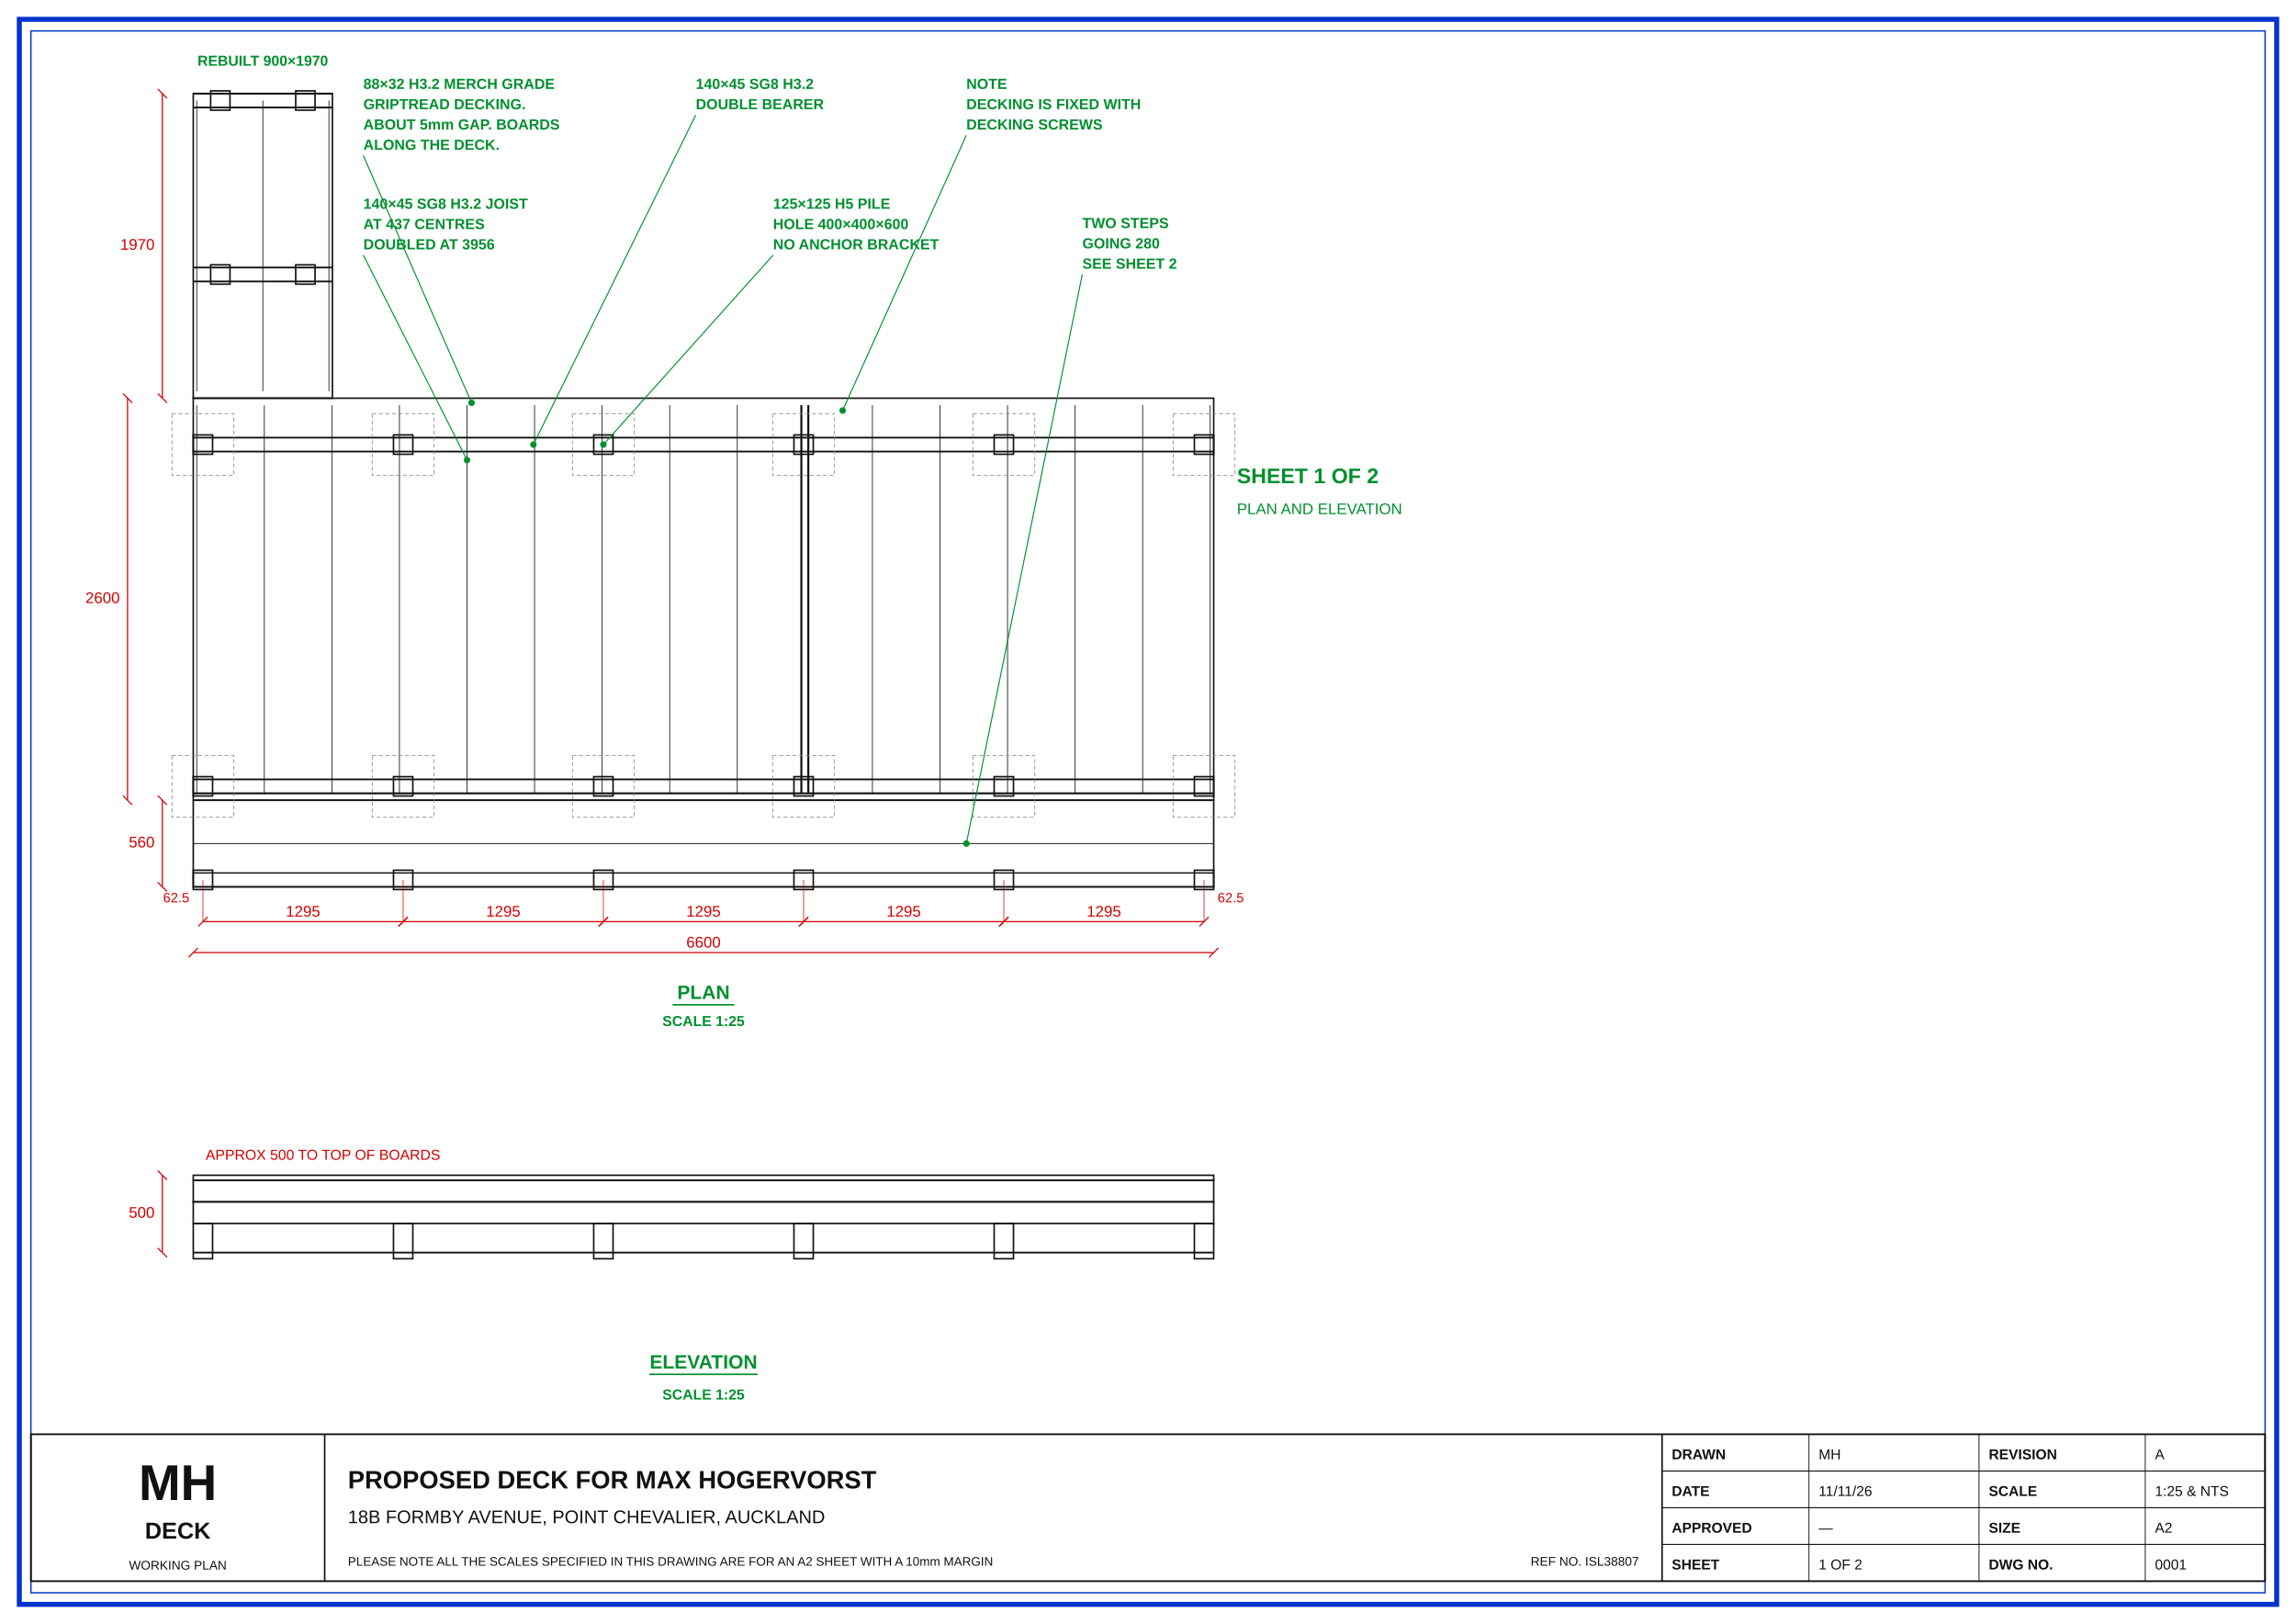
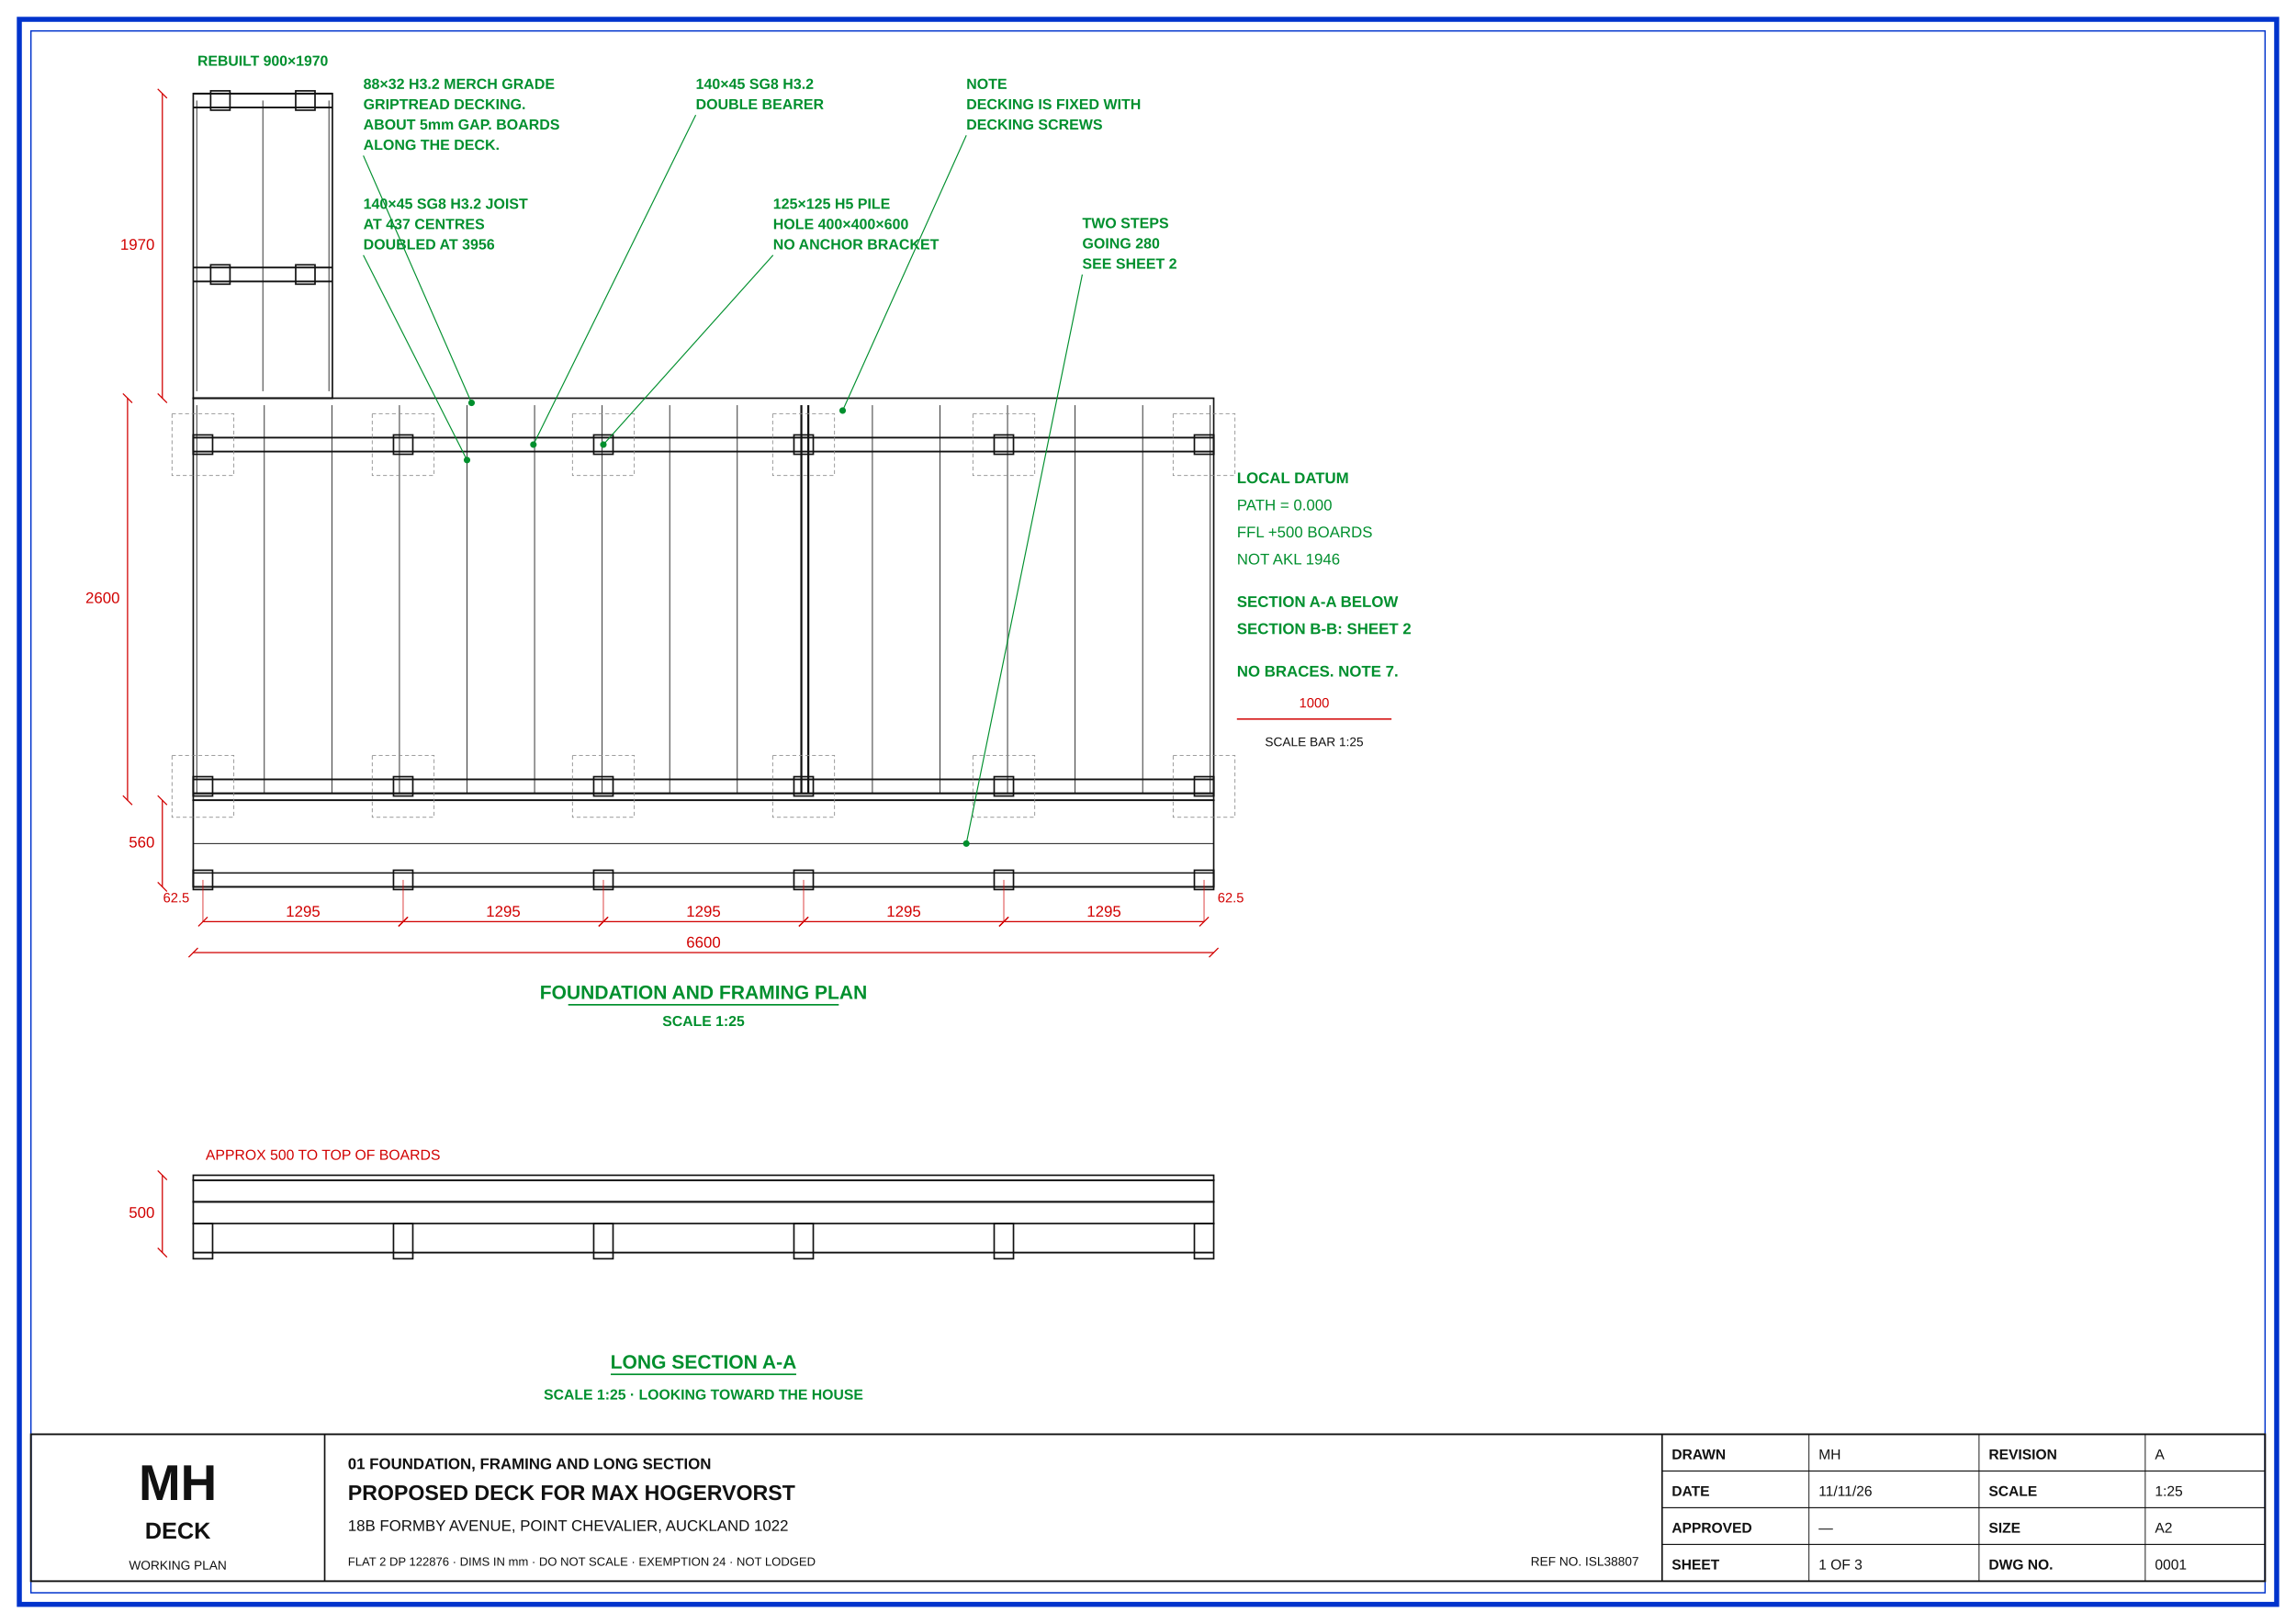
- <svg xmlns="http://www.w3.org/2000/svg" viewBox="0 0 1188 840" role="img" aria-label="Sheet 1. Plan and elevation. Ref ISL38807. Owner-builder working plan.">
+ <svg xmlns="http://www.w3.org/2000/svg" viewBox="0 0 1188 840" role="img" aria-label="Sheet 1. Foundation and framing plan, long section. Ref ISL38807. Consent exempt, not lodged.">
  <style>text{font-family:Arial,Helvetica,sans-serif}</style>
  <rect x="10.00" y="10.00" width="1168.00" height="820.00" fill="none" stroke="#0033cc" stroke-width="2.6" />
  <rect x="16.00" y="16.00" width="1156.00" height="808.00" fill="none" stroke="#0033cc" stroke-width="0.7" />
  <rect x="16.00" y="742.00" width="1156.00" height="76.00" fill="none" stroke="#111111" stroke-width="0.9" />
  <line x1="168.00" y1="742.00" x2="168.00" y2="818.00" stroke="#111111" stroke-width="0.8" fill="none" />
  <line x1="860.00" y1="742.00" x2="860.00" y2="818.00" stroke="#111111" stroke-width="0.8" fill="none" />
  <text x="92.00" y="776.00" font-size="26" font-weight="700" text-anchor="middle" fill="#111111">MH</text>
  <text x="92.00" y="796.00" font-size="12" font-weight="700" text-anchor="middle" fill="#111111">DECK</text>
  <text x="92.00" y="812.00" font-size="6.5" font-weight="500" text-anchor="middle" fill="#111111">WORKING PLAN</text>
-   <text x="180.00" y="770.00" font-size="13" font-weight="700" text-anchor="start" fill="#111111">PROPOSED DECK FOR MAX HOGERVORST</text>
-   <text x="180.00" y="788.00" font-size="9.5" font-weight="500" text-anchor="start" fill="#111111">18B FORMBY AVENUE, POINT CHEVALIER, AUCKLAND</text>
-   <text x="180.00" y="810.00" font-size="6.4" font-weight="400" text-anchor="start" fill="#111111">PLEASE NOTE ALL THE SCALES SPECIFIED IN THIS DRAWING ARE FOR AN A2 SHEET WITH A 10mm MARGIN</text>
+   <text x="180.00" y="760.00" font-size="8" font-weight="700" text-anchor="start" fill="#111111">01  FOUNDATION, FRAMING AND LONG SECTION</text>
+   <text x="180.00" y="776.00" font-size="11" font-weight="700" text-anchor="start" fill="#111111">PROPOSED DECK FOR MAX HOGERVORST</text>
+   <text x="180.00" y="792.00" font-size="8" font-weight="500" text-anchor="start" fill="#111111">18B FORMBY AVENUE, POINT CHEVALIER, AUCKLAND 1022</text>
+   <text x="180.00" y="810.00" font-size="6.2" font-weight="400" text-anchor="start" fill="#111111">FLAT 2 DP 122876 · DIMS IN mm · DO NOT SCALE · EXEMPTION 24 · NOT LODGED</text>
  <line x1="936.00" y1="742.00" x2="936.00" y2="761.00" stroke="#111111" stroke-width="0.45" fill="none" />
  <line x1="1024.00" y1="742.00" x2="1024.00" y2="761.00" stroke="#111111" stroke-width="0.45" fill="none" />
  <line x1="1110.00" y1="742.00" x2="1110.00" y2="761.00" stroke="#111111" stroke-width="0.45" fill="none" />
  <text x="865.00" y="754.92" font-size="7.4" font-weight="650" text-anchor="start" fill="#111111">DRAWN</text>
  <text x="941.00" y="754.92" font-size="7.4" font-weight="500" text-anchor="start" fill="#111111">MH</text>
  <text x="1029.00" y="754.92" font-size="7.4" font-weight="650" text-anchor="start" fill="#111111">REVISION</text>
  <text x="1115.00" y="754.92" font-size="7.4" font-weight="500" text-anchor="start" fill="#111111">A</text>
  <line x1="860.00" y1="761.00" x2="1172.00" y2="761.00" stroke="#111111" stroke-width="0.55" fill="none" />
  <line x1="936.00" y1="761.00" x2="936.00" y2="780.00" stroke="#111111" stroke-width="0.45" fill="none" />
  <line x1="1024.00" y1="761.00" x2="1024.00" y2="780.00" stroke="#111111" stroke-width="0.45" fill="none" />
  <line x1="1110.00" y1="761.00" x2="1110.00" y2="780.00" stroke="#111111" stroke-width="0.45" fill="none" />
  <text x="865.00" y="773.92" font-size="7.4" font-weight="650" text-anchor="start" fill="#111111">DATE</text>
  <text x="941.00" y="773.92" font-size="7.4" font-weight="500" text-anchor="start" fill="#111111">11/11/26</text>
  <text x="1029.00" y="773.92" font-size="7.4" font-weight="650" text-anchor="start" fill="#111111">SCALE</text>
-   <text x="1115.00" y="773.92" font-size="7.4" font-weight="500" text-anchor="start" fill="#111111">1:25 &amp; NTS</text>
+   <text x="1115.00" y="773.92" font-size="7.4" font-weight="500" text-anchor="start" fill="#111111">1:25</text>
  <line x1="860.00" y1="780.00" x2="1172.00" y2="780.00" stroke="#111111" stroke-width="0.55" fill="none" />
  <line x1="936.00" y1="780.00" x2="936.00" y2="799.00" stroke="#111111" stroke-width="0.45" fill="none" />
  <line x1="1024.00" y1="780.00" x2="1024.00" y2="799.00" stroke="#111111" stroke-width="0.45" fill="none" />
  <line x1="1110.00" y1="780.00" x2="1110.00" y2="799.00" stroke="#111111" stroke-width="0.45" fill="none" />
  <text x="865.00" y="792.92" font-size="7.4" font-weight="650" text-anchor="start" fill="#111111">APPROVED</text>
  <text x="941.00" y="792.92" font-size="7.4" font-weight="500" text-anchor="start" fill="#111111">—</text>
  <text x="1029.00" y="792.92" font-size="7.4" font-weight="650" text-anchor="start" fill="#111111">SIZE</text>
  <text x="1115.00" y="792.92" font-size="7.4" font-weight="500" text-anchor="start" fill="#111111">A2</text>
  <line x1="860.00" y1="799.00" x2="1172.00" y2="799.00" stroke="#111111" stroke-width="0.55" fill="none" />
  <line x1="936.00" y1="799.00" x2="936.00" y2="818.00" stroke="#111111" stroke-width="0.45" fill="none" />
  <line x1="1024.00" y1="799.00" x2="1024.00" y2="818.00" stroke="#111111" stroke-width="0.45" fill="none" />
  <line x1="1110.00" y1="799.00" x2="1110.00" y2="818.00" stroke="#111111" stroke-width="0.45" fill="none" />
  <text x="865.00" y="811.92" font-size="7.4" font-weight="650" text-anchor="start" fill="#111111">SHEET</text>
-   <text x="941.00" y="811.92" font-size="7.4" font-weight="500" text-anchor="start" fill="#111111">1 OF 2</text>
+   <text x="941.00" y="811.92" font-size="7.4" font-weight="500" text-anchor="start" fill="#111111">1 OF 3</text>
  <text x="1029.00" y="811.92" font-size="7.4" font-weight="650" text-anchor="start" fill="#111111">DWG NO.</text>
  <text x="1115.00" y="811.92" font-size="7.4" font-weight="500" text-anchor="start" fill="#111111">0001</text>
  <text x="848.00" y="810.00" font-size="6.5" font-weight="500" text-anchor="end" fill="#111111">REF NO. ISL38807</text>
  <rect x="100.00" y="48.40" width="72.00" height="157.60" fill="none" stroke="#111111" stroke-width="0.8" />
  <rect x="100.00" y="206.00" width="528.00" height="208.00" fill="none" stroke="#111111" stroke-width="0.8" />
  <rect x="100.00" y="414.00" width="528.00" height="44.80" fill="none" stroke="#111111" stroke-width="0.8" />
  <line x1="100.00" y1="436.40" x2="628.00" y2="436.40" stroke="#111111" stroke-width="0.45" fill="none" />
  <line x1="101.80" y1="209.60" x2="101.80" y2="410.40" stroke="#111111" stroke-width="0.4" fill="none" />
  <line x1="136.76" y1="209.60" x2="136.76" y2="410.40" stroke="#111111" stroke-width="0.4" fill="none" />
  <line x1="171.72" y1="209.60" x2="171.72" y2="410.40" stroke="#111111" stroke-width="0.4" fill="none" />
  <line x1="206.68" y1="209.60" x2="206.68" y2="410.40" stroke="#111111" stroke-width="0.4" fill="none" />
  <line x1="241.64" y1="209.60" x2="241.64" y2="410.40" stroke="#111111" stroke-width="0.4" fill="none" />
  <line x1="276.60" y1="209.60" x2="276.60" y2="410.40" stroke="#111111" stroke-width="0.4" fill="none" />
  <line x1="311.56" y1="209.60" x2="311.56" y2="410.40" stroke="#111111" stroke-width="0.4" fill="none" />
  <line x1="346.52" y1="209.60" x2="346.52" y2="410.40" stroke="#111111" stroke-width="0.4" fill="none" />
  <line x1="381.48" y1="209.60" x2="381.48" y2="410.40" stroke="#111111" stroke-width="0.4" fill="none" />
  <line x1="414.64" y1="209.60" x2="414.64" y2="410.40" stroke="#111111" stroke-width="1.05" fill="none" />
  <line x1="418.24" y1="209.60" x2="418.24" y2="410.40" stroke="#111111" stroke-width="1.05" fill="none" />
  <line x1="451.40" y1="209.60" x2="451.40" y2="410.40" stroke="#111111" stroke-width="0.4" fill="none" />
  <line x1="486.36" y1="209.60" x2="486.36" y2="410.40" stroke="#111111" stroke-width="0.4" fill="none" />
  <line x1="521.32" y1="209.60" x2="521.32" y2="410.40" stroke="#111111" stroke-width="0.4" fill="none" />
  <line x1="556.28" y1="209.60" x2="556.28" y2="410.40" stroke="#111111" stroke-width="0.4" fill="none" />
  <line x1="591.24" y1="209.60" x2="591.24" y2="410.40" stroke="#111111" stroke-width="0.4" fill="none" />
  <line x1="626.20" y1="209.60" x2="626.20" y2="410.40" stroke="#111111" stroke-width="0.4" fill="none" />
  <line x1="101.80" y1="52.00" x2="101.80" y2="202.40" stroke="#111111" stroke-width="0.4" fill="none" />
  <line x1="136.00" y1="52.00" x2="136.00" y2="202.40" stroke="#111111" stroke-width="0.4" fill="none" />
  <line x1="170.20" y1="52.00" x2="170.20" y2="202.40" stroke="#111111" stroke-width="0.4" fill="none" />
  <line x1="100.00" y1="226.40" x2="628.00" y2="226.40" stroke="#111111" stroke-width="0.9" fill="none" />
  <line x1="100.00" y1="233.60" x2="628.00" y2="233.60" stroke="#111111" stroke-width="0.9" fill="none" />
  <line x1="100.00" y1="403.20" x2="628.00" y2="403.20" stroke="#111111" stroke-width="0.9" fill="none" />
  <line x1="100.00" y1="410.40" x2="628.00" y2="410.40" stroke="#111111" stroke-width="0.9" fill="none" />
  <line x1="100.00" y1="48.40" x2="172.00" y2="48.40" stroke="#111111" stroke-width="0.9" fill="none" />
  <line x1="100.00" y1="55.60" x2="172.00" y2="55.60" stroke="#111111" stroke-width="0.9" fill="none" />
  <line x1="100.00" y1="138.40" x2="172.00" y2="138.40" stroke="#111111" stroke-width="0.9" fill="none" />
  <line x1="100.00" y1="145.60" x2="172.00" y2="145.60" stroke="#111111" stroke-width="0.9" fill="none" />
  <line x1="100.00" y1="410.40" x2="628.00" y2="410.40" stroke="#111111" stroke-width="0.7" fill="none" />
  <line x1="100.00" y1="451.60" x2="628.00" y2="451.60" stroke="#111111" stroke-width="0.7" fill="none" />
  <line x1="100.00" y1="458.80" x2="628.00" y2="458.80" stroke="#111111" stroke-width="0.7" fill="none" />
  <rect x="89.00" y="214.00" width="32.00" height="32.00" fill="none" stroke="#8a8a8a" stroke-width="0.4" stroke-dasharray="2 1.4" />
  <rect x="100.00" y="225.00" width="10.00" height="10.00" fill="none" stroke="#111111" stroke-width="0.8" />
  <rect x="192.60" y="214.00" width="32.00" height="32.00" fill="none" stroke="#8a8a8a" stroke-width="0.4" stroke-dasharray="2 1.4" />
  <rect x="203.60" y="225.00" width="10.00" height="10.00" fill="none" stroke="#111111" stroke-width="0.8" />
  <rect x="296.20" y="214.00" width="32.00" height="32.00" fill="none" stroke="#8a8a8a" stroke-width="0.4" stroke-dasharray="2 1.4" />
  <rect x="307.20" y="225.00" width="10.00" height="10.00" fill="none" stroke="#111111" stroke-width="0.8" />
  <rect x="399.80" y="214.00" width="32.00" height="32.00" fill="none" stroke="#8a8a8a" stroke-width="0.4" stroke-dasharray="2 1.4" />
  <rect x="410.80" y="225.00" width="10.00" height="10.00" fill="none" stroke="#111111" stroke-width="0.8" />
  <rect x="503.40" y="214.00" width="32.00" height="32.00" fill="none" stroke="#8a8a8a" stroke-width="0.4" stroke-dasharray="2 1.4" />
  <rect x="514.40" y="225.00" width="10.00" height="10.00" fill="none" stroke="#111111" stroke-width="0.8" />
  <rect x="607.00" y="214.00" width="32.00" height="32.00" fill="none" stroke="#8a8a8a" stroke-width="0.4" stroke-dasharray="2 1.4" />
  <rect x="618.00" y="225.00" width="10.00" height="10.00" fill="none" stroke="#111111" stroke-width="0.8" />
  <rect x="89.00" y="390.80" width="32.00" height="32.00" fill="none" stroke="#8a8a8a" stroke-width="0.4" stroke-dasharray="2 1.4" />
  <rect x="100.00" y="401.80" width="10.00" height="10.00" fill="none" stroke="#111111" stroke-width="0.8" />
  <rect x="192.60" y="390.80" width="32.00" height="32.00" fill="none" stroke="#8a8a8a" stroke-width="0.4" stroke-dasharray="2 1.4" />
  <rect x="203.60" y="401.80" width="10.00" height="10.00" fill="none" stroke="#111111" stroke-width="0.8" />
  <rect x="296.20" y="390.80" width="32.00" height="32.00" fill="none" stroke="#8a8a8a" stroke-width="0.4" stroke-dasharray="2 1.4" />
  <rect x="307.20" y="401.80" width="10.00" height="10.00" fill="none" stroke="#111111" stroke-width="0.8" />
  <rect x="399.80" y="390.80" width="32.00" height="32.00" fill="none" stroke="#8a8a8a" stroke-width="0.4" stroke-dasharray="2 1.4" />
  <rect x="410.80" y="401.80" width="10.00" height="10.00" fill="none" stroke="#111111" stroke-width="0.8" />
  <rect x="503.40" y="390.80" width="32.00" height="32.00" fill="none" stroke="#8a8a8a" stroke-width="0.4" stroke-dasharray="2 1.4" />
  <rect x="514.40" y="401.80" width="10.00" height="10.00" fill="none" stroke="#111111" stroke-width="0.8" />
  <rect x="607.00" y="390.80" width="32.00" height="32.00" fill="none" stroke="#8a8a8a" stroke-width="0.4" stroke-dasharray="2 1.4" />
  <rect x="618.00" y="401.80" width="10.00" height="10.00" fill="none" stroke="#111111" stroke-width="0.8" />
  <rect x="109.00" y="47.00" width="10.00" height="10.00" fill="none" stroke="#111111" stroke-width="0.8" />
  <rect x="153.00" y="47.00" width="10.00" height="10.00" fill="none" stroke="#111111" stroke-width="0.8" />
  <rect x="109.00" y="137.00" width="10.00" height="10.00" fill="none" stroke="#111111" stroke-width="0.8" />
  <rect x="153.00" y="137.00" width="10.00" height="10.00" fill="none" stroke="#111111" stroke-width="0.8" />
  <rect x="100.00" y="450.20" width="10.00" height="10.00" fill="none" stroke="#111111" stroke-width="0.8" />
  <rect x="203.60" y="450.20" width="10.00" height="10.00" fill="none" stroke="#111111" stroke-width="0.8" />
  <rect x="307.20" y="450.20" width="10.00" height="10.00" fill="none" stroke="#111111" stroke-width="0.8" />
  <rect x="410.80" y="450.20" width="10.00" height="10.00" fill="none" stroke="#111111" stroke-width="0.8" />
  <rect x="514.40" y="450.20" width="10.00" height="10.00" fill="none" stroke="#111111" stroke-width="0.8" />
  <rect x="618.00" y="450.20" width="10.00" height="10.00" fill="none" stroke="#111111" stroke-width="0.8" />
  <line x1="84.00" y1="48.40" x2="84.00" y2="206.00" stroke="#d10000" stroke-width="0.6" fill="none" />
  <line x1="81.60" y1="46.00" x2="86.40" y2="50.80" stroke="#d10000" stroke-width="0.6" fill="none" />
  <line x1="81.60" y1="203.60" x2="86.40" y2="208.40" stroke="#d10000" stroke-width="0.6" fill="none" />
  <text x="80.00" y="129.20" font-size="8" font-weight="500" text-anchor="end" fill="#d10000">1970</text>
  <line x1="66.00" y1="206.00" x2="66.00" y2="414.00" stroke="#d10000" stroke-width="0.6" fill="none" />
  <line x1="63.60" y1="203.60" x2="68.40" y2="208.40" stroke="#d10000" stroke-width="0.6" fill="none" />
  <line x1="63.60" y1="411.60" x2="68.40" y2="416.40" stroke="#d10000" stroke-width="0.6" fill="none" />
  <text x="62.00" y="312.00" font-size="8" font-weight="500" text-anchor="end" fill="#d10000">2600</text>
  <line x1="84.00" y1="414.00" x2="84.00" y2="458.80" stroke="#d10000" stroke-width="0.6" fill="none" />
  <line x1="81.60" y1="411.60" x2="86.40" y2="416.40" stroke="#d10000" stroke-width="0.6" fill="none" />
  <line x1="81.60" y1="456.40" x2="86.40" y2="461.20" stroke="#d10000" stroke-width="0.6" fill="none" />
  <text x="80.00" y="438.40" font-size="8" font-weight="500" text-anchor="end" fill="#d10000">560</text>
  <line x1="105.00" y1="455.20" x2="105.00" y2="476.80" stroke="#d10000" stroke-width="0.35" fill="none" />
  <line x1="105.00" y1="476.80" x2="208.60" y2="476.80" stroke="#d10000" stroke-width="0.6" fill="none" />
  <line x1="102.60" y1="479.20" x2="107.40" y2="474.40" stroke="#d10000" stroke-width="0.6" fill="none" />
  <line x1="206.20" y1="479.20" x2="211.00" y2="474.40" stroke="#d10000" stroke-width="0.6" fill="none" />
  <text x="156.80" y="474.20" font-size="8" font-weight="500" text-anchor="middle" fill="#d10000">1295</text>
  <line x1="208.60" y1="455.20" x2="208.60" y2="476.80" stroke="#d10000" stroke-width="0.35" fill="none" />
  <line x1="208.60" y1="476.80" x2="312.20" y2="476.80" stroke="#d10000" stroke-width="0.6" fill="none" />
  <line x1="206.20" y1="479.20" x2="211.00" y2="474.40" stroke="#d10000" stroke-width="0.6" fill="none" />
  <line x1="309.80" y1="479.20" x2="314.60" y2="474.40" stroke="#d10000" stroke-width="0.6" fill="none" />
  <text x="260.40" y="474.20" font-size="8" font-weight="500" text-anchor="middle" fill="#d10000">1295</text>
  <line x1="312.20" y1="455.20" x2="312.20" y2="476.80" stroke="#d10000" stroke-width="0.35" fill="none" />
  <line x1="312.20" y1="476.80" x2="415.80" y2="476.80" stroke="#d10000" stroke-width="0.6" fill="none" />
  <line x1="309.80" y1="479.20" x2="314.60" y2="474.40" stroke="#d10000" stroke-width="0.6" fill="none" />
  <line x1="413.40" y1="479.20" x2="418.20" y2="474.40" stroke="#d10000" stroke-width="0.6" fill="none" />
  <text x="364.00" y="474.20" font-size="8" font-weight="500" text-anchor="middle" fill="#d10000">1295</text>
  <line x1="415.80" y1="455.20" x2="415.80" y2="476.80" stroke="#d10000" stroke-width="0.35" fill="none" />
  <line x1="415.80" y1="476.80" x2="519.40" y2="476.80" stroke="#d10000" stroke-width="0.6" fill="none" />
  <line x1="413.40" y1="479.20" x2="418.20" y2="474.40" stroke="#d10000" stroke-width="0.6" fill="none" />
  <line x1="517.00" y1="479.20" x2="521.80" y2="474.40" stroke="#d10000" stroke-width="0.6" fill="none" />
  <text x="467.60" y="474.20" font-size="8" font-weight="500" text-anchor="middle" fill="#d10000">1295</text>
  <line x1="519.40" y1="455.20" x2="519.40" y2="476.80" stroke="#d10000" stroke-width="0.35" fill="none" />
  <line x1="519.40" y1="476.80" x2="623.00" y2="476.80" stroke="#d10000" stroke-width="0.6" fill="none" />
  <line x1="517.00" y1="479.20" x2="521.80" y2="474.40" stroke="#d10000" stroke-width="0.6" fill="none" />
  <line x1="620.60" y1="479.20" x2="625.40" y2="474.40" stroke="#d10000" stroke-width="0.6" fill="none" />
  <text x="571.20" y="474.20" font-size="8" font-weight="500" text-anchor="middle" fill="#d10000">1295</text>
  <line x1="623.00" y1="455.20" x2="623.00" y2="476.80" stroke="#d10000" stroke-width="0.35" fill="none" />
  <line x1="100.00" y1="492.80" x2="628.00" y2="492.80" stroke="#d10000" stroke-width="0.6" fill="none" />
  <line x1="97.60" y1="495.20" x2="102.40" y2="490.40" stroke="#d10000" stroke-width="0.6" fill="none" />
  <line x1="625.60" y1="495.20" x2="630.40" y2="490.40" stroke="#d10000" stroke-width="0.6" fill="none" />
  <text x="364.00" y="490.20" font-size="8" font-weight="500" text-anchor="middle" fill="#d10000">6600</text>
  <text x="98.00" y="466.80" font-size="7" font-weight="500" text-anchor="end" fill="#d10000">62.5</text>
  <text x="630.00" y="466.80" font-size="7" font-weight="500" text-anchor="start" fill="#d10000">62.5</text>
-   <text x="364.00" y="516.80" font-size="10" font-weight="700" text-anchor="middle" fill="#008f2d">PLAN</text>
-   <line x1="348.00" y1="519.80" x2="380.00" y2="519.80" stroke="#008f2d" stroke-width="0.8" fill="none" />
+   <text x="364.00" y="516.80" font-size="10" font-weight="700" text-anchor="middle" fill="#008f2d">FOUNDATION AND FRAMING PLAN</text>
+   <line x1="294.00" y1="519.80" x2="434.00" y2="519.80" stroke="#008f2d" stroke-width="0.8" fill="none" />
  <text x="364.00" y="530.80" font-size="7.5" font-weight="600" text-anchor="middle" fill="#008f2d">SCALE 1:25</text>
+   <text x="640.00" y="250.00" font-size="8" font-weight="700" text-anchor="start" fill="#008f2d">LOCAL DATUM</text>
+   <text x="640.00" y="264.00" font-size="8" font-weight="500" text-anchor="start" fill="#008f2d">PATH = 0.000</text>
+   <text x="640.00" y="278.00" font-size="8" font-weight="500" text-anchor="start" fill="#008f2d">FFL +500 BOARDS</text>
+   <text x="640.00" y="292.00" font-size="8" font-weight="500" text-anchor="start" fill="#008f2d">NOT AKL 1946</text>
+   <text x="640.00" y="314.00" font-size="8" font-weight="600" text-anchor="start" fill="#008f2d">SECTION A-A BELOW</text>
+   <text x="640.00" y="328.00" font-size="8" font-weight="600" text-anchor="start" fill="#008f2d">SECTION B-B: SHEET 2</text>
+   <text x="640.00" y="350.00" font-size="8" font-weight="600" text-anchor="start" fill="#008f2d">NO BRACES. NOTE 7.</text>
+   <line x1="640.00" y1="372.00" x2="720.00" y2="372.00" stroke="#d10000" stroke-width="0.7" fill="none" />
+   <text x="680.00" y="366.00" font-size="7" font-weight="500" text-anchor="middle" fill="#d10000">1000</text>
+   <text x="680.00" y="386.00" font-size="6.5" font-weight="500" text-anchor="middle" fill="#111111">SCALE BAR 1:25</text>
  <text x="188.00" y="46.00" font-size="7.6" font-weight="600" text-anchor="start" fill="#008f2d">88×32 H3.2 MERCH GRADE</text>
  <text x="188.00" y="56.50" font-size="7.6" font-weight="600" text-anchor="start" fill="#008f2d">GRIPTREAD DECKING.</text>
  <text x="188.00" y="67.00" font-size="7.6" font-weight="600" text-anchor="start" fill="#008f2d">ABOUT 5mm GAP. BOARDS</text>
  <text x="188.00" y="77.50" font-size="7.6" font-weight="600" text-anchor="start" fill="#008f2d">ALONG THE DECK.</text>
  <line x1="188.00" y1="80.50" x2="244.00" y2="208.40" stroke="#008f2d" stroke-width="0.55" fill="none" />
  <circle cx="244.00" cy="208.40" r="1.7" fill="#008f2d" />
  <text x="360.00" y="46.00" font-size="7.6" font-weight="600" text-anchor="start" fill="#008f2d">140×45 SG8 H3.2</text>
  <text x="360.00" y="56.50" font-size="7.6" font-weight="600" text-anchor="start" fill="#008f2d">DOUBLE BEARER</text>
  <line x1="360.00" y1="59.50" x2="276.00" y2="230.00" stroke="#008f2d" stroke-width="0.55" fill="none" />
  <circle cx="276.00" cy="230.00" r="1.7" fill="#008f2d" />
  <text x="500.00" y="46.00" font-size="7.6" font-weight="600" text-anchor="start" fill="#008f2d">NOTE</text>
  <text x="500.00" y="56.50" font-size="7.6" font-weight="600" text-anchor="start" fill="#008f2d">DECKING IS FIXED WITH</text>
  <text x="500.00" y="67.00" font-size="7.6" font-weight="600" text-anchor="start" fill="#008f2d">DECKING SCREWS</text>
  <line x1="500.00" y1="70.00" x2="436.00" y2="212.40" stroke="#008f2d" stroke-width="0.55" fill="none" />
  <circle cx="436.00" cy="212.40" r="1.7" fill="#008f2d" />
  <text x="188.00" y="108.00" font-size="7.6" font-weight="600" text-anchor="start" fill="#008f2d">140×45 SG8 H3.2 JOIST</text>
  <text x="188.00" y="118.50" font-size="7.6" font-weight="600" text-anchor="start" fill="#008f2d">AT 437 CENTRES</text>
  <text x="188.00" y="129.00" font-size="7.6" font-weight="600" text-anchor="start" fill="#008f2d">DOUBLED AT 3956</text>
  <line x1="188.00" y1="132.00" x2="241.64" y2="238.00" stroke="#008f2d" stroke-width="0.55" fill="none" />
  <circle cx="241.64" cy="238.00" r="1.7" fill="#008f2d" />
  <text x="400.00" y="108.00" font-size="7.6" font-weight="600" text-anchor="start" fill="#008f2d">125×125 H5 PILE</text>
  <text x="400.00" y="118.50" font-size="7.6" font-weight="600" text-anchor="start" fill="#008f2d">HOLE 400×400×600</text>
  <text x="400.00" y="129.00" font-size="7.6" font-weight="600" text-anchor="start" fill="#008f2d">NO ANCHOR BRACKET</text>
  <line x1="400.00" y1="132.00" x2="312.20" y2="230.00" stroke="#008f2d" stroke-width="0.55" fill="none" />
  <circle cx="312.20" cy="230.00" r="1.7" fill="#008f2d" />
  <text x="560.00" y="118.00" font-size="7.6" font-weight="600" text-anchor="start" fill="#008f2d">TWO STEPS</text>
  <text x="560.00" y="128.50" font-size="7.6" font-weight="600" text-anchor="start" fill="#008f2d">GOING 280</text>
  <text x="560.00" y="139.00" font-size="7.6" font-weight="600" text-anchor="start" fill="#008f2d">SEE SHEET 2</text>
  <line x1="560.00" y1="142.00" x2="500.00" y2="436.40" stroke="#008f2d" stroke-width="0.55" fill="none" />
  <circle cx="500.00" cy="436.40" r="1.7" fill="#008f2d" />
  <text x="136.00" y="34.00" font-size="7.5" font-weight="600" text-anchor="middle" fill="#008f2d">REBUILT 900×1970</text>
  <line x1="100.00" y1="648.00" x2="628.00" y2="648.00" stroke="#111111" stroke-width="0.9" fill="none" />
  <rect x="100.00" y="633.04" width="10.00" height="18.16" fill="none" stroke="#111111" stroke-width="0.8" />
  <rect x="203.60" y="633.04" width="10.00" height="18.16" fill="none" stroke="#111111" stroke-width="0.8" />
  <rect x="307.20" y="633.04" width="10.00" height="18.16" fill="none" stroke="#111111" stroke-width="0.8" />
  <rect x="410.80" y="633.04" width="10.00" height="18.16" fill="none" stroke="#111111" stroke-width="0.8" />
  <rect x="514.40" y="633.04" width="10.00" height="18.16" fill="none" stroke="#111111" stroke-width="0.8" />
  <rect x="618.00" y="633.04" width="10.00" height="18.16" fill="none" stroke="#111111" stroke-width="0.8" />
  <rect x="100.00" y="621.76" width="528.00" height="11.20" fill="none" stroke="#111111" stroke-width="0.8" />
  <rect x="100.00" y="610.56" width="528.00" height="11.20" fill="none" stroke="#111111" stroke-width="0.8" />
  <rect x="100.00" y="608.00" width="528.00" height="2.56" fill="none" stroke="#111111" stroke-width="0.8" />
  <line x1="84.00" y1="608.00" x2="84.00" y2="648.00" stroke="#d10000" stroke-width="0.6" fill="none" />
  <line x1="81.60" y1="605.60" x2="86.40" y2="610.40" stroke="#d10000" stroke-width="0.6" fill="none" />
  <line x1="81.60" y1="645.60" x2="86.40" y2="650.40" stroke="#d10000" stroke-width="0.6" fill="none" />
  <text x="80.00" y="630.00" font-size="8" font-weight="500" text-anchor="end" fill="#d10000">500</text>
  <text x="106.40" y="600.00" font-size="7.5" font-weight="500" text-anchor="start" fill="#d10000">APPROX 500 TO TOP OF BOARDS</text>
-   <text x="364.00" y="708.00" font-size="10" font-weight="700" text-anchor="middle" fill="#008f2d">ELEVATION</text>
-   <line x1="336.00" y1="711.00" x2="392.00" y2="711.00" stroke="#008f2d" stroke-width="0.8" fill="none" />
-   <text x="364.00" y="724.00" font-size="7.5" font-weight="600" text-anchor="middle" fill="#008f2d">SCALE 1:25</text>
-   <text x="640.00" y="250.00" font-size="11" font-weight="700" text-anchor="start" fill="#008f2d">SHEET 1 OF 2</text>
-   <text x="640.00" y="266.00" font-size="8" font-weight="500" text-anchor="start" fill="#008f2d">PLAN AND ELEVATION</text>
+   <text x="364.00" y="708.00" font-size="10" font-weight="700" text-anchor="middle" fill="#008f2d">LONG SECTION A-A</text>
+   <line x1="316.00" y1="711.00" x2="412.00" y2="711.00" stroke="#008f2d" stroke-width="0.8" fill="none" />
+   <text x="364.00" y="724.00" font-size="7.5" font-weight="600" text-anchor="middle" fill="#008f2d">SCALE 1:25  ·  LOOKING TOWARD THE HOUSE</text>
</svg>
